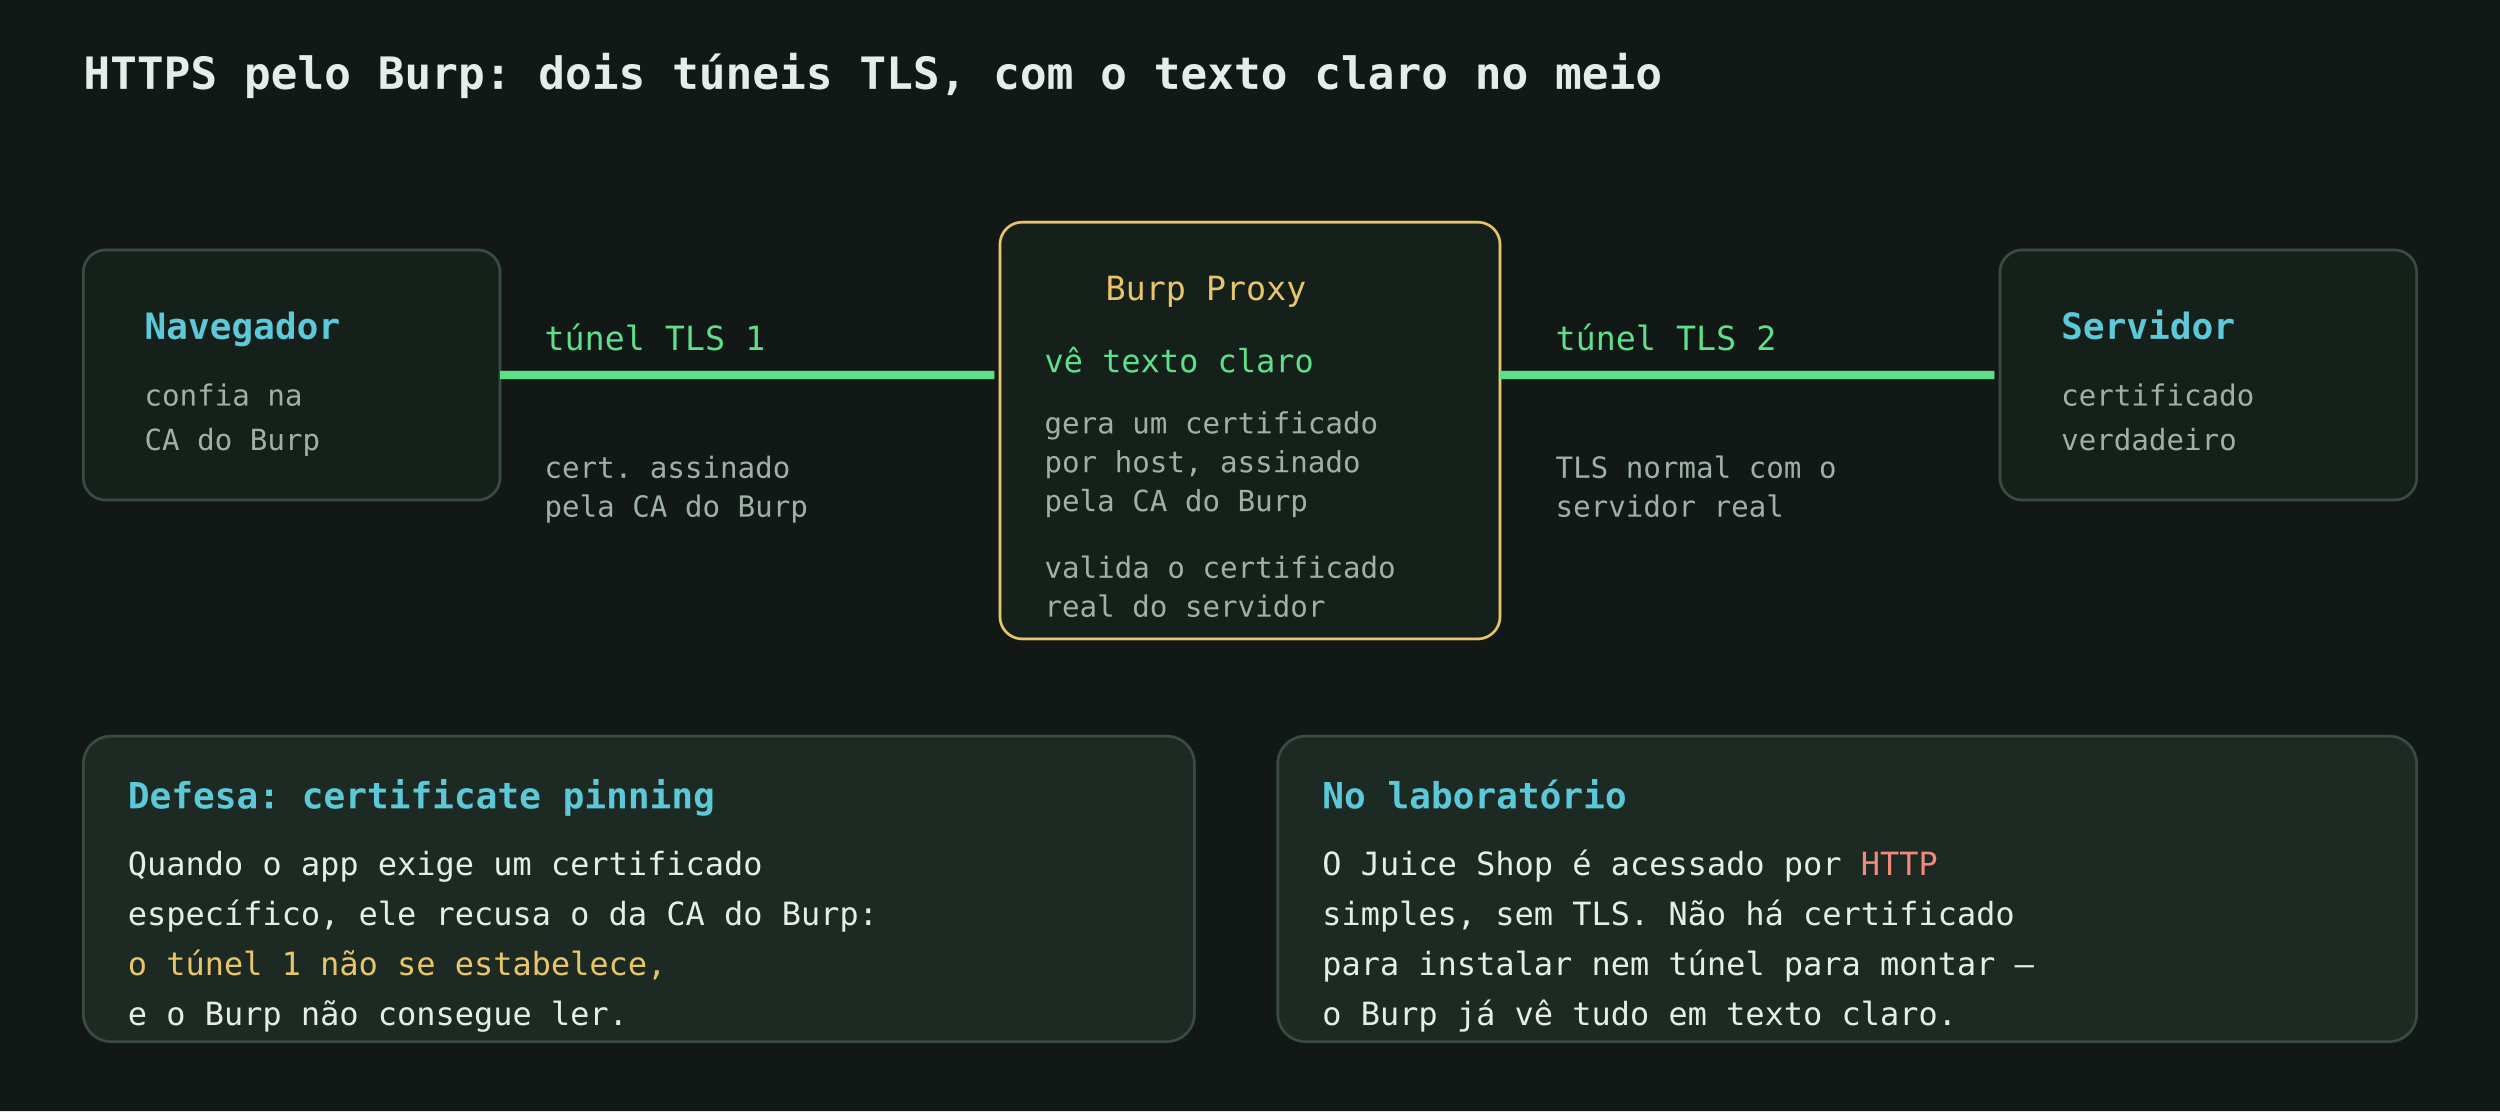
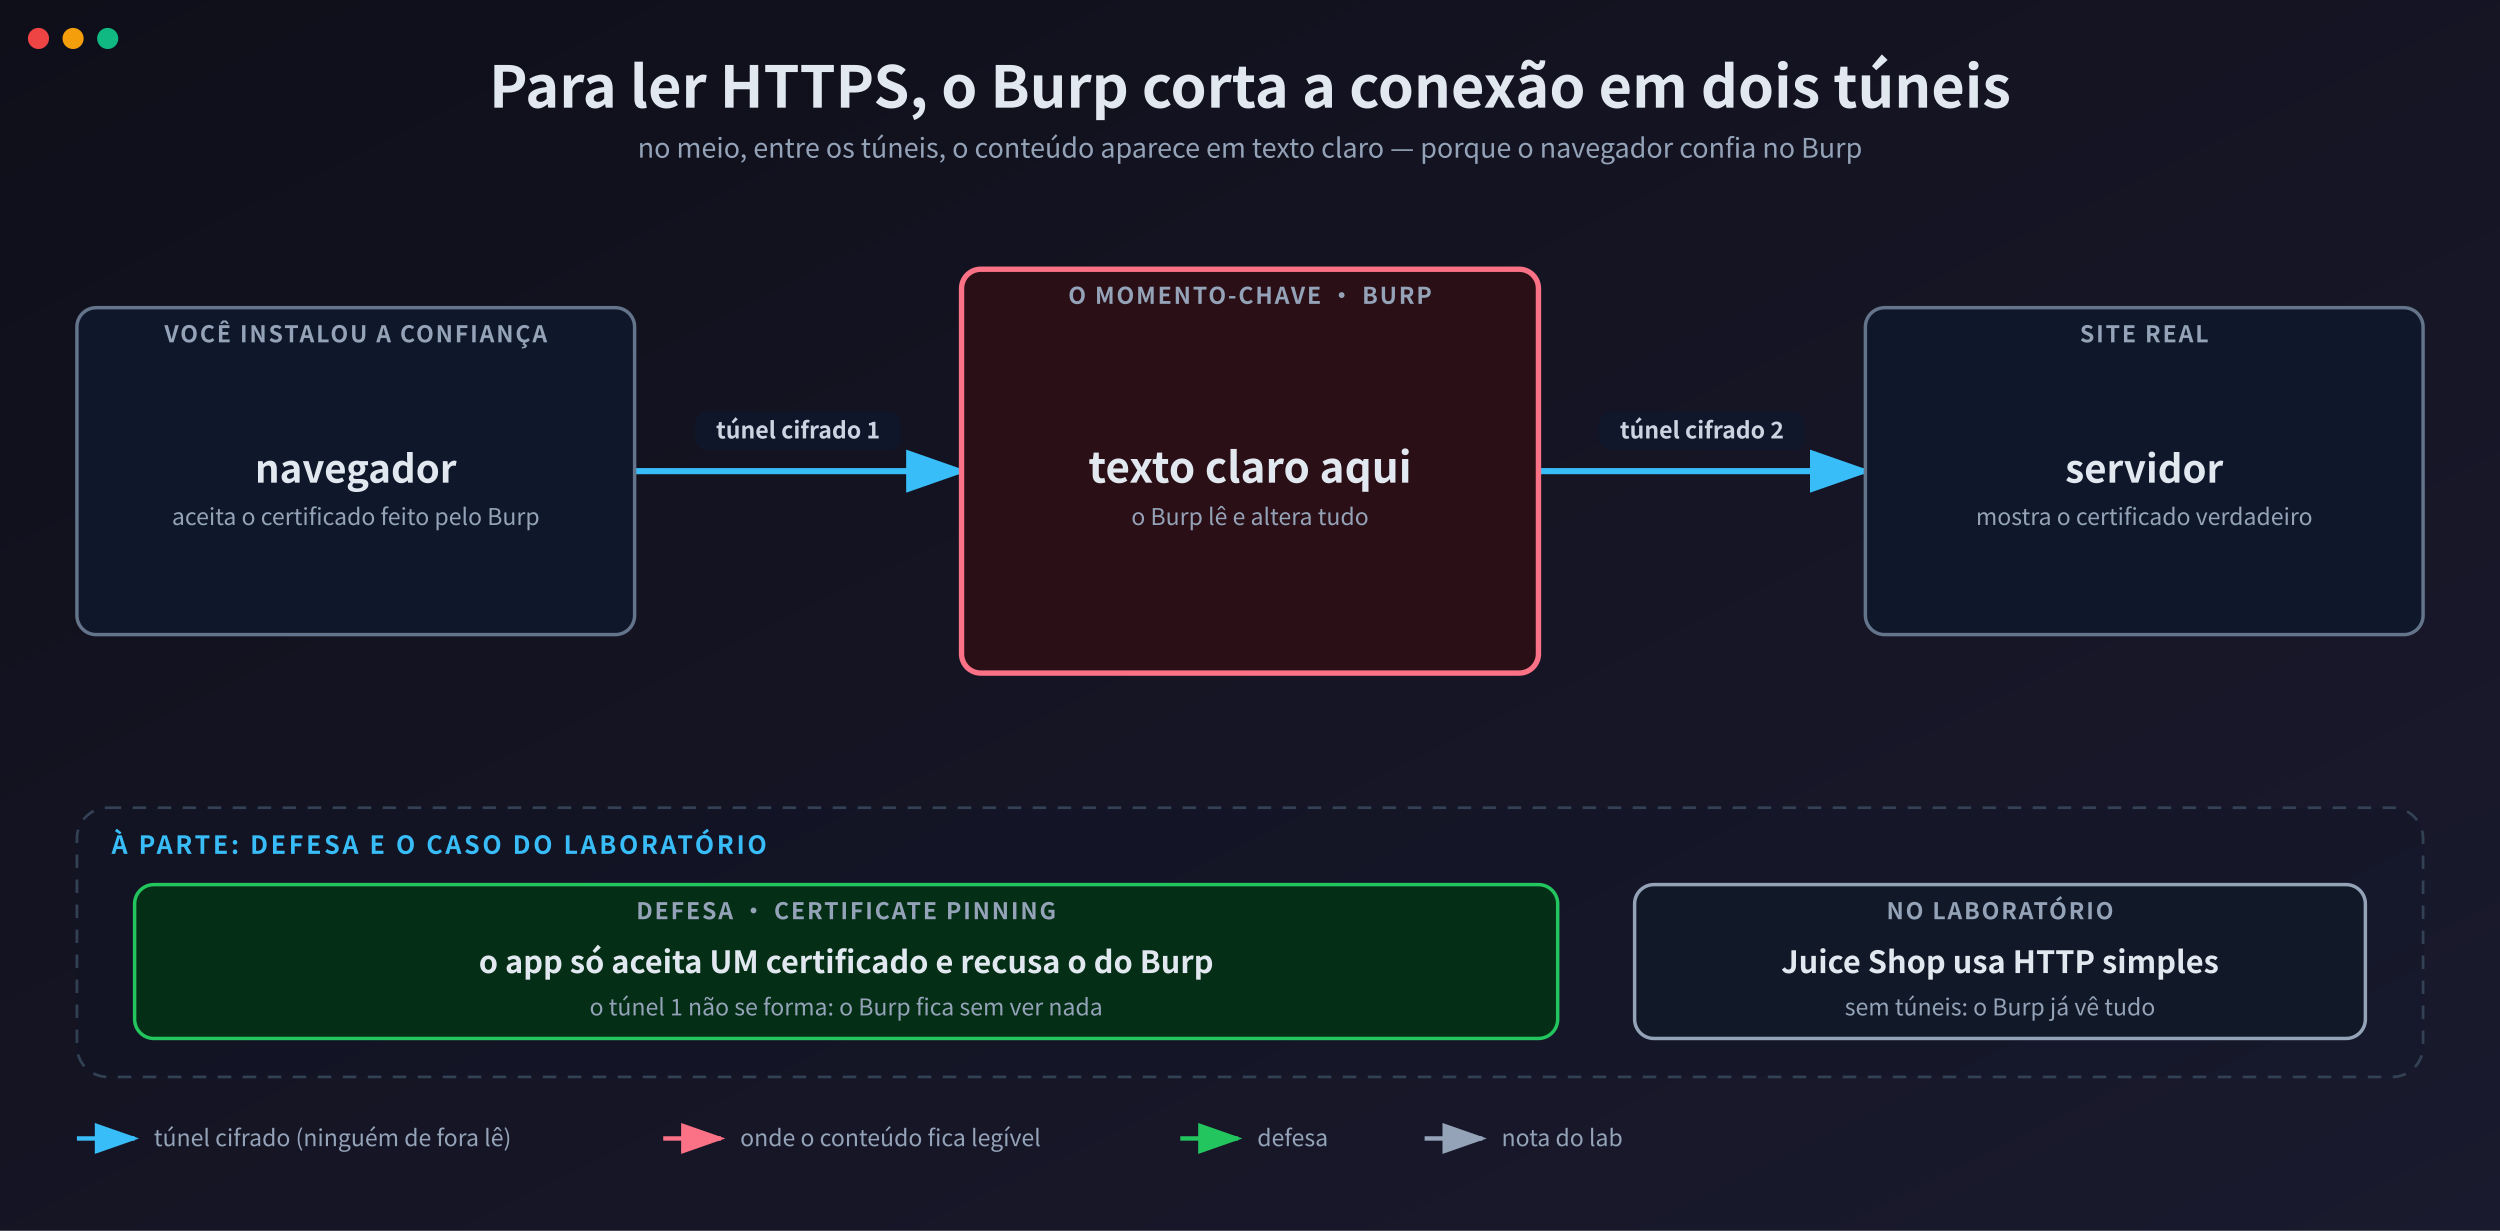
- <svg xmlns="http://www.w3.org/2000/svg" viewBox="0 0 900 400" role="img" aria-labelledby="t d">
-   <style>
-     text { font-family: ui-monospace, "DejaVu Sans Mono", Menlo, Consolas, monospace; fill: #e6ede8; }
-     .t { font-size: 16px; font-weight: 700; }
-     .h { font-size: 13px; font-weight: 700; fill: #5cc8d8; }
-     .b { font-size: 11.5px; }
-     .s { font-size: 10.5px; fill: #9fb0a6; }
-     .y { fill: #e8c46a; }
-     .g { fill: #5ee08a; }
-     .tls { stroke: #5ee08a; stroke-width: 3; fill: none; }
-     .clear { stroke: #f08a7a; stroke-width: 2; stroke-dasharray: 5 4; marker-end: url(#ap); fill: none; }
-   </style>
+ <svg xmlns="http://www.w3.org/2000/svg" viewBox="0 0 1300 640" width="1300" height="640" data-generator="fireworks-tech-graph" data-schema-version="1" data-text-metrics="heuristic-v1" data-style-id="2" data-visual-theme="Dark Terminal" data-diagram-type="architecture" data-motion-scene="" data-semantic-profile="generic" data-semantic-valid="true" data-quality-profile="standard" data-max-bends-per-edge="12" data-max-total-bends="100" data-max-route-stretch="5.0" data-max-bridged-crossings="8" data-min-node-gap="0.0" data-min-container-gutter="0.0" data-min-label-clearance="2.0" data-min-segment-length="0.0">
  <defs>
-     <marker id="ap" markerWidth="10" markerHeight="10" refX="8" refY="5" orient="auto">
-       <path d="M0,0 L10,5 L0,10 z" fill="#f08a7a" />
+     <marker id="arrowA" markerWidth="10" markerHeight="7" refX="9" refY="3.5" orient="auto">
+       <polygon points="0 0, 10 3.5, 0 7" fill="#a855f7" />
    </marker>
+     <marker id="arrowB" markerWidth="10" markerHeight="7" refX="9" refY="3.5" orient="auto">
+       <polygon points="0 0, 10 3.5, 0 7" fill="#22c55e" />
+     </marker>
+     <marker id="arrowC" markerWidth="10" markerHeight="7" refX="9" refY="3.5" orient="auto">
+       <polygon points="0 0, 10 3.5, 0 7" fill="#38bdf8" />
+     </marker>
+     <marker id="arrowE" markerWidth="10" markerHeight="7" refX="9" refY="3.5" orient="auto">
+       <polygon points="0 0, 10 3.5, 0 7" fill="#fb7185" />
+     </marker>
+     <marker id="arrowF" markerWidth="10" markerHeight="7" refX="9" refY="3.5" orient="auto">
+       <polygon points="0 0, 10 3.5, 0 7" fill="#f59e0b" />
+     </marker>
+     <marker id="arrowG" markerWidth="10" markerHeight="7" refX="9" refY="3.5" orient="auto">
+       <polygon points="0 0, 10 3.5, 0 7" fill="#f97316" />
+     </marker>
+     <marker id="arrowH" markerWidth="10" markerHeight="7" refX="9" refY="3.5" orient="auto">
+       <polygon points="0 0, 10 3.5, 0 7" fill="#94a3b8" />
+     </marker>
+     <linearGradient id="terminalGradient" x1="0%" y1="0%" x2="100%" y2="100%">
+       <stop offset="0%" stop-color="#0f0f1a" />
+       <stop offset="100%" stop-color="#1a1a2e" />
+     </linearGradient>
+     <filter id="glowBlue" x="-30%" y="-30%" width="160%" height="160%">
+       <feDropShadow dx="0" dy="0" stdDeviation="5" flood-color="#3b82f6" flood-opacity="0.65" />
+     </filter>
+     <filter id="glowPurple" x="-30%" y="-30%" width="160%" height="160%">
+       <feDropShadow dx="0" dy="0" stdDeviation="5" flood-color="#a855f7" flood-opacity="0.72" />
+     </filter>
+     <filter id="glowGreen" x="-30%" y="-30%" width="160%" height="160%">
+       <feDropShadow dx="0" dy="0" stdDeviation="5" flood-color="#22c55e" flood-opacity="0.62" />
+     </filter>
+     <filter id="glowOrange" x="-30%" y="-30%" width="160%" height="160%">
+       <feDropShadow dx="0" dy="0" stdDeviation="5" flood-color="#f97316" flood-opacity="0.62" />
+     </filter>
+     <style>
+     text { font-family: 'SF Mono', 'Fira Code', Menlo, 'Noto Sans CJK SC', 'Microsoft YaHei', 'SimHei', monospace; }
+     .title { font-size: 30px; font-weight: 700; fill: #e2e8f0; }
+     .subtitle { font-size: 14px; font-weight: 500; fill: #94a3b8; }
+     .section { font-size: 13px; font-weight: 700; fill: #38bdf8; letter-spacing: 1.4px; }
+     .section-sub { font-size: 12px; font-weight: 500; fill: #94a3b8; }
+     .node-title { font-weight: 700; fill: #e2e8f0; }
+     .node-sub { font-weight: 500; fill: #94a3b8; }
+     .node-type { font-size: 12px; font-weight: 700; fill: #94a3b8; letter-spacing: 0.08em; }
+     .arrow-label { font-size: 12px; font-weight: 600; fill: #cbd5e1; }
+     .legend { font-size: 12px; font-weight: 500; fill: #94a3b8; }
+     .footnote { font-size: 12px; font-weight: 500; fill: #94a3b8; }
+     .metric-label { font-size: 8.5px; font-weight: 700; fill: #94a3b8; text-transform: uppercase; }
+     .metric-value { font-size: 9.5px; font-weight: 700; fill: #e2e8f0; }
+     </style>
  </defs>
-   <rect width="900" height="400" fill="#121815" />
-   <text class="t" x="30" y="32">HTTPS pelo Burp: dois túneis TLS, com o texto claro no meio</text>
-   <rect x="30" y="90" width="150" height="90" rx="8" fill="#16201b" stroke="#3a4b42" />
-   <text class="h" x="52" y="122">Navegador</text>
-   <text class="s" x="52" y="146">confia na</text>
-   <text class="s" x="52" y="162">CA do Burp</text>
-   <rect x="360" y="80" width="180" height="150" rx="8" fill="#16201b" stroke="#e8c46a" />
-   <text class="y" x="398" y="108">Burp Proxy</text>
-   <text class="b g" x="376" y="134">vê texto claro</text>
-   <text class="s" x="376" y="156">gera um certificado</text>
-   <text class="s" x="376" y="170">por host, assinado</text>
-   <text class="s" x="376" y="184">pela CA do Burp</text>
-   <text class="s" x="376" y="208">valida o certificado</text>
-   <text class="s" x="376" y="222">real do servidor</text>
-   <rect x="720" y="90" width="150" height="90" rx="8" fill="#16201b" stroke="#3a4b42" />
-   <text class="h" x="742" y="122">Servidor</text>
-   <text class="s" x="742" y="146">certificado</text>
-   <text class="s" x="742" y="162">verdadeiro</text>
-   <path class="tls" d="M180,135 L358,135" />
-   <text class="g" x="196" y="126">túnel TLS 1</text>
-   <text class="s" x="196" y="172">cert. assinado</text>
-   <text class="s" x="196" y="186">pela CA do Burp</text>
-   <path class="tls" d="M540,135 L718,135" />
-   <text class="g" x="560" y="126">túnel TLS 2</text>
-   <text class="s" x="560" y="172">TLS normal com o</text>
-   <text class="s" x="560" y="186">servidor real</text>
-   <rect x="30" y="265" width="400" height="110" rx="10" fill="#1d2a23" stroke="#3a4b42" />
-   <text class="h" x="46" y="291">Defesa: certificate pinning</text>
-   <text class="b" x="46" y="315">Quando o app exige um certificado</text>
-   <text class="b" x="46" y="333">específico, ele recusa o da CA do Burp:</text>
-   <text class="b y" x="46" y="351">o túnel 1 não se estabelece,</text>
-   <text class="b" x="46" y="369">e o Burp não consegue ler.</text>
-   <rect x="460" y="265" width="410" height="110" rx="10" fill="#1d2a23" stroke="#3a4b42" />
-   <text class="h" x="476" y="291">No laboratório</text>
-   <text class="b" x="476" y="315">O Juice Shop é acessado por <tspan fill="#f08a7a">HTTP</tspan>
-   </text>
-   <text class="b" x="476" y="333">simples, sem TLS. Não há certificado</text>
-   <text class="b" x="476" y="351">para instalar nem túnel para montar —</text>
-   <text class="b" x="476" y="369">o Burp já vê tudo em texto claro.</text>
+   <rect data-graph-role="background" width="1300.0" height="640.0" fill="url(#terminalGradient)" />
+   <circle cx="20.0" cy="20" r="5.5" fill="#ef4444" />
+   <circle cx="38.0" cy="20" r="5.5" fill="#f59e0b" />
+   <circle cx="56.0" cy="20" r="5.5" fill="#10b981" />
+   <text x="650.0" y="56" text-anchor="middle" class="title">Para ler HTTPS, o Burp corta a conexão em dois túneis</text>
+   <text x="650.0" y="82" text-anchor="middle" class="subtitle">no meio, entre os túneis, o conteúdo aparece em texto claro — porque o navegador confia no Burp</text>
+   <g id="def" data-graph-role="container" data-container-id="def" data-semantic-role="boundary" data-graph-bounds="40,420,1260,560">
+     <rect data-graph-role="container" x="40.0" y="420.0" width="1220.0" height="140.0" rx="16.0" fill="rgba(15,23,42,0.28)" stroke="#334155" stroke-width="1.4" stroke-dasharray="7 6" />
+     <text x="58.0" y="444.0" class="section">À PARTE: DEFESA E O CASO DO LABORATÓRIO</text>
+     <rect id="def-header" data-graph-role="reserved" data-reserved-kind="container-header" x="48" y="426" width="297.28" height="30" fill="none" stroke="none" />
+   </g>
+   <path id="t1" data-graph-role="edge" data-edge-id="t1" data-source="nav" data-target="burp" data-edge-kind="flow" data-topic-id="" data-flow="" data-motion-role="" data-motion-stage="" data-motion-order="" data-protocol="" data-via="" data-critical-path-id="" data-critical-hop="" data-critical-hops="" data-critical="false" data-bends="0" data-route-stretch="1.0" data-bridges="" d="M 330,245 L 500,245" fill="none" stroke="#38bdf8" stroke-width="3.2" stroke-linecap="round" stroke-linejoin="round" marker-end="url(#arrowC)" />
+   <path id="t2" data-graph-role="edge" data-edge-id="t2" data-source="burp" data-target="srv" data-edge-kind="flow" data-topic-id="" data-flow="" data-motion-role="" data-motion-stage="" data-motion-order="" data-protocol="" data-via="" data-critical-path-id="" data-critical-hop="" data-critical-hops="" data-critical="false" data-bends="0" data-route-stretch="1.0" data-bridges="" d="M 800,245 L 970,245" fill="none" stroke="#38bdf8" stroke-width="3.2" stroke-linecap="round" stroke-linejoin="round" marker-end="url(#arrowC)" />
+   <g id="node-nav" data-graph-role="node" data-node-id="nav" data-semantic-role="rect" data-motion-role="" data-motion-stage="" data-motion-order="" data-parent="" data-deployment-id="" data-topic-id="" data-span-id="" data-station-order="" data-status="" data-start-ms="" data-duration-ms="" data-parent-span="" data-graph-bounds="40,160,330,330">
+     <rect x="40.0" y="160.0" width="290.0" height="170.0" rx="10.0" fill="#0f172a" stroke="#64748b" stroke-width="1.8" />
+     <text x="185.0" y="178.0" text-anchor="middle" class="node-type">VOCÊ INSTALOU A CONFIANÇA</text>
+     <text data-text-role="title" data-full-text="navegador" data-text-max-width="266.0" x="185.0" y="251.0" text-anchor="middle" class="node-title" font-size="20.0">navegador</text>
+     <text data-text-role="subtitle" data-full-text="aceita o certificado feito pelo Burp" data-text-max-width="266.0" x="185.0" y="273.0" text-anchor="middle" class="node-sub" font-size="12">aceita o certificado feito pelo Burp</text>
+   </g>
+   <g id="node-burp" data-graph-role="node" data-node-id="burp" data-semantic-role="rect" data-motion-role="" data-motion-stage="" data-motion-order="" data-parent="" data-deployment-id="" data-topic-id="" data-span-id="" data-station-order="" data-status="" data-start-ms="" data-duration-ms="" data-parent-span="" data-graph-bounds="500,140,800,350">
+     <rect x="500.0" y="140.0" width="300.0" height="210.0" rx="10.0" fill="#2a0f16" stroke="#fb7185" stroke-width="2.8" />
+     <text x="650.0" y="158.0" text-anchor="middle" class="node-type">O MOMENTO-CHAVE · BURP</text>
+     <text data-text-role="title" data-full-text="texto claro aqui" data-text-max-width="276.0" x="650.0" y="251.0" text-anchor="middle" class="node-title" font-size="22.0">texto claro aqui</text>
+     <text data-text-role="subtitle" data-full-text="o Burp lê e altera tudo" data-text-max-width="276.0" x="650.0" y="273.0" text-anchor="middle" class="node-sub" font-size="12">o Burp lê e altera tudo</text>
+   </g>
+   <g id="node-srv" data-graph-role="node" data-node-id="srv" data-semantic-role="rect" data-motion-role="" data-motion-stage="" data-motion-order="" data-parent="" data-deployment-id="" data-topic-id="" data-span-id="" data-station-order="" data-status="" data-start-ms="" data-duration-ms="" data-parent-span="" data-graph-bounds="970,160,1260,330">
+     <rect x="970.0" y="160.0" width="290.0" height="170.0" rx="10.0" fill="#0f172a" stroke="#64748b" stroke-width="1.8" />
+     <text x="1115.0" y="178.0" text-anchor="middle" class="node-type">SITE REAL</text>
+     <text data-text-role="title" data-full-text="servidor" data-text-max-width="266.0" x="1115.0" y="251.0" text-anchor="middle" class="node-title" font-size="20.0">servidor</text>
+     <text data-text-role="subtitle" data-full-text="mostra o certificado verdadeiro" data-text-max-width="266.0" x="1115.0" y="273.0" text-anchor="middle" class="node-sub" font-size="12">mostra o certificado verdadeiro</text>
+   </g>
+   <g id="node-pin" data-graph-role="node" data-node-id="pin" data-semantic-role="rect" data-motion-role="" data-motion-stage="" data-motion-order="" data-parent="def" data-deployment-id="" data-topic-id="" data-span-id="" data-station-order="" data-status="" data-start-ms="" data-duration-ms="" data-parent-span="" data-graph-bounds="70,460,810,540">
+     <rect x="70.0" y="460.0" width="740.0" height="80.0" rx="10.0" fill="#052e16" stroke="#22c55e" stroke-width="1.8" />
+     <text x="440.0" y="478.0" text-anchor="middle" class="node-type">DEFESA · CERTIFICATE PINNING</text>
+     <text data-text-role="title" data-full-text="o app só aceita UM certificado e recusa o do Burp" data-text-max-width="716.0" x="440.0" y="506.0" text-anchor="middle" class="node-title" font-size="16.0">o app só aceita UM certificado e recusa o do Burp</text>
+     <text data-text-role="subtitle" data-full-text="o túnel 1 não se forma: o Burp fica sem ver nada" data-text-max-width="716.0" x="440.0" y="528.0" text-anchor="middle" class="node-sub" font-size="12">o túnel 1 não se forma: o Burp fica sem ver nada</text>
+   </g>
+   <g id="node-lab" data-graph-role="node" data-node-id="lab" data-semantic-role="rect" data-motion-role="" data-motion-stage="" data-motion-order="" data-parent="def" data-deployment-id="" data-topic-id="" data-span-id="" data-station-order="" data-status="" data-start-ms="" data-duration-ms="" data-parent-span="" data-graph-bounds="850,460,1230,540">
+     <rect x="850.0" y="460.0" width="380.0" height="80.0" rx="10.0" fill="#111827" stroke="#94a3b8" stroke-width="1.8" />
+     <text x="1040.0" y="478.0" text-anchor="middle" class="node-type">NO LABORATÓRIO</text>
+     <text data-text-role="title" data-full-text="Juice Shop usa HTTP simples" data-text-max-width="356.0" x="1040.0" y="506.0" text-anchor="middle" class="node-title" font-size="16.0">Juice Shop usa HTTP simples</text>
+     <text data-text-role="subtitle" data-full-text="sem túneis: o Burp já vê tudo" data-text-max-width="356.0" x="1040.0" y="528.0" text-anchor="middle" class="node-sub" font-size="12">sem túneis: o Burp já vê tudo</text>
+   </g>
+   <g id="t1-label" data-graph-role="label" data-owner="t1" data-graph-bounds="361.56,214,468.44,234">
+     <rect x="361.56" y="214.0" width="106.88" height="20" rx="6" fill="#0f172a" opacity="0.92" />
+     <text x="415.0" y="228.0" text-anchor="middle" class="arrow-label">túnel cifrado 1</text>
+   </g>
+   <g id="t2-label" data-graph-role="label" data-owner="t2" data-graph-bounds="831.56,214,938.44,234">
+     <rect x="831.56" y="214.0" width="106.88" height="20" rx="6" fill="#0f172a" opacity="0.92" />
+     <text x="885.0" y="228.0" text-anchor="middle" class="arrow-label">túnel cifrado 2</text>
+   </g>
+   <g id="legend" data-graph-role="legend">
+     <rect id="legend-zone" data-graph-role="reserved" data-reserved-kind="legend" x="30" y="578" width="838.96" height="46" rx="10" fill="none" stroke="none" />
+     <line data-graph-role="decoration" x1="40.0" y1="592.0" x2="70.0" y2="592.0" stroke="#38bdf8" stroke-width="2.3" marker-end="url(#arrowC)" />
+     <text data-graph-role="decoration" x="80.0" y="596.0" class="legend">túnel cifrado (ninguém de fora lê)      </text>
+     <line data-graph-role="decoration" x1="344.88" y1="592.0" x2="374.88" y2="592.0" stroke="#fb7185" stroke-width="2.3" marker-end="url(#arrowE)" />
+     <text data-graph-role="decoration" x="384.88" y="596.0" class="legend">onde o conteúdo fica legível      </text>
+     <line data-graph-role="decoration" x1="613.76" y1="592.0" x2="643.76" y2="592.0" stroke="#22c55e" stroke-width="2.3" marker-end="url(#arrowB)" />
+     <text data-graph-role="decoration" x="653.76" y="596.0" class="legend">defesa    </text>
+     <line data-graph-role="decoration" x1="740.8" y1="592.0" x2="770.8" y2="592.0" stroke="#94a3b8" stroke-width="2.3" marker-end="url(#arrowH)" />
+     <text data-graph-role="decoration" x="780.8" y="596.0" class="legend">nota do lab</text>
+   </g>
</svg>
